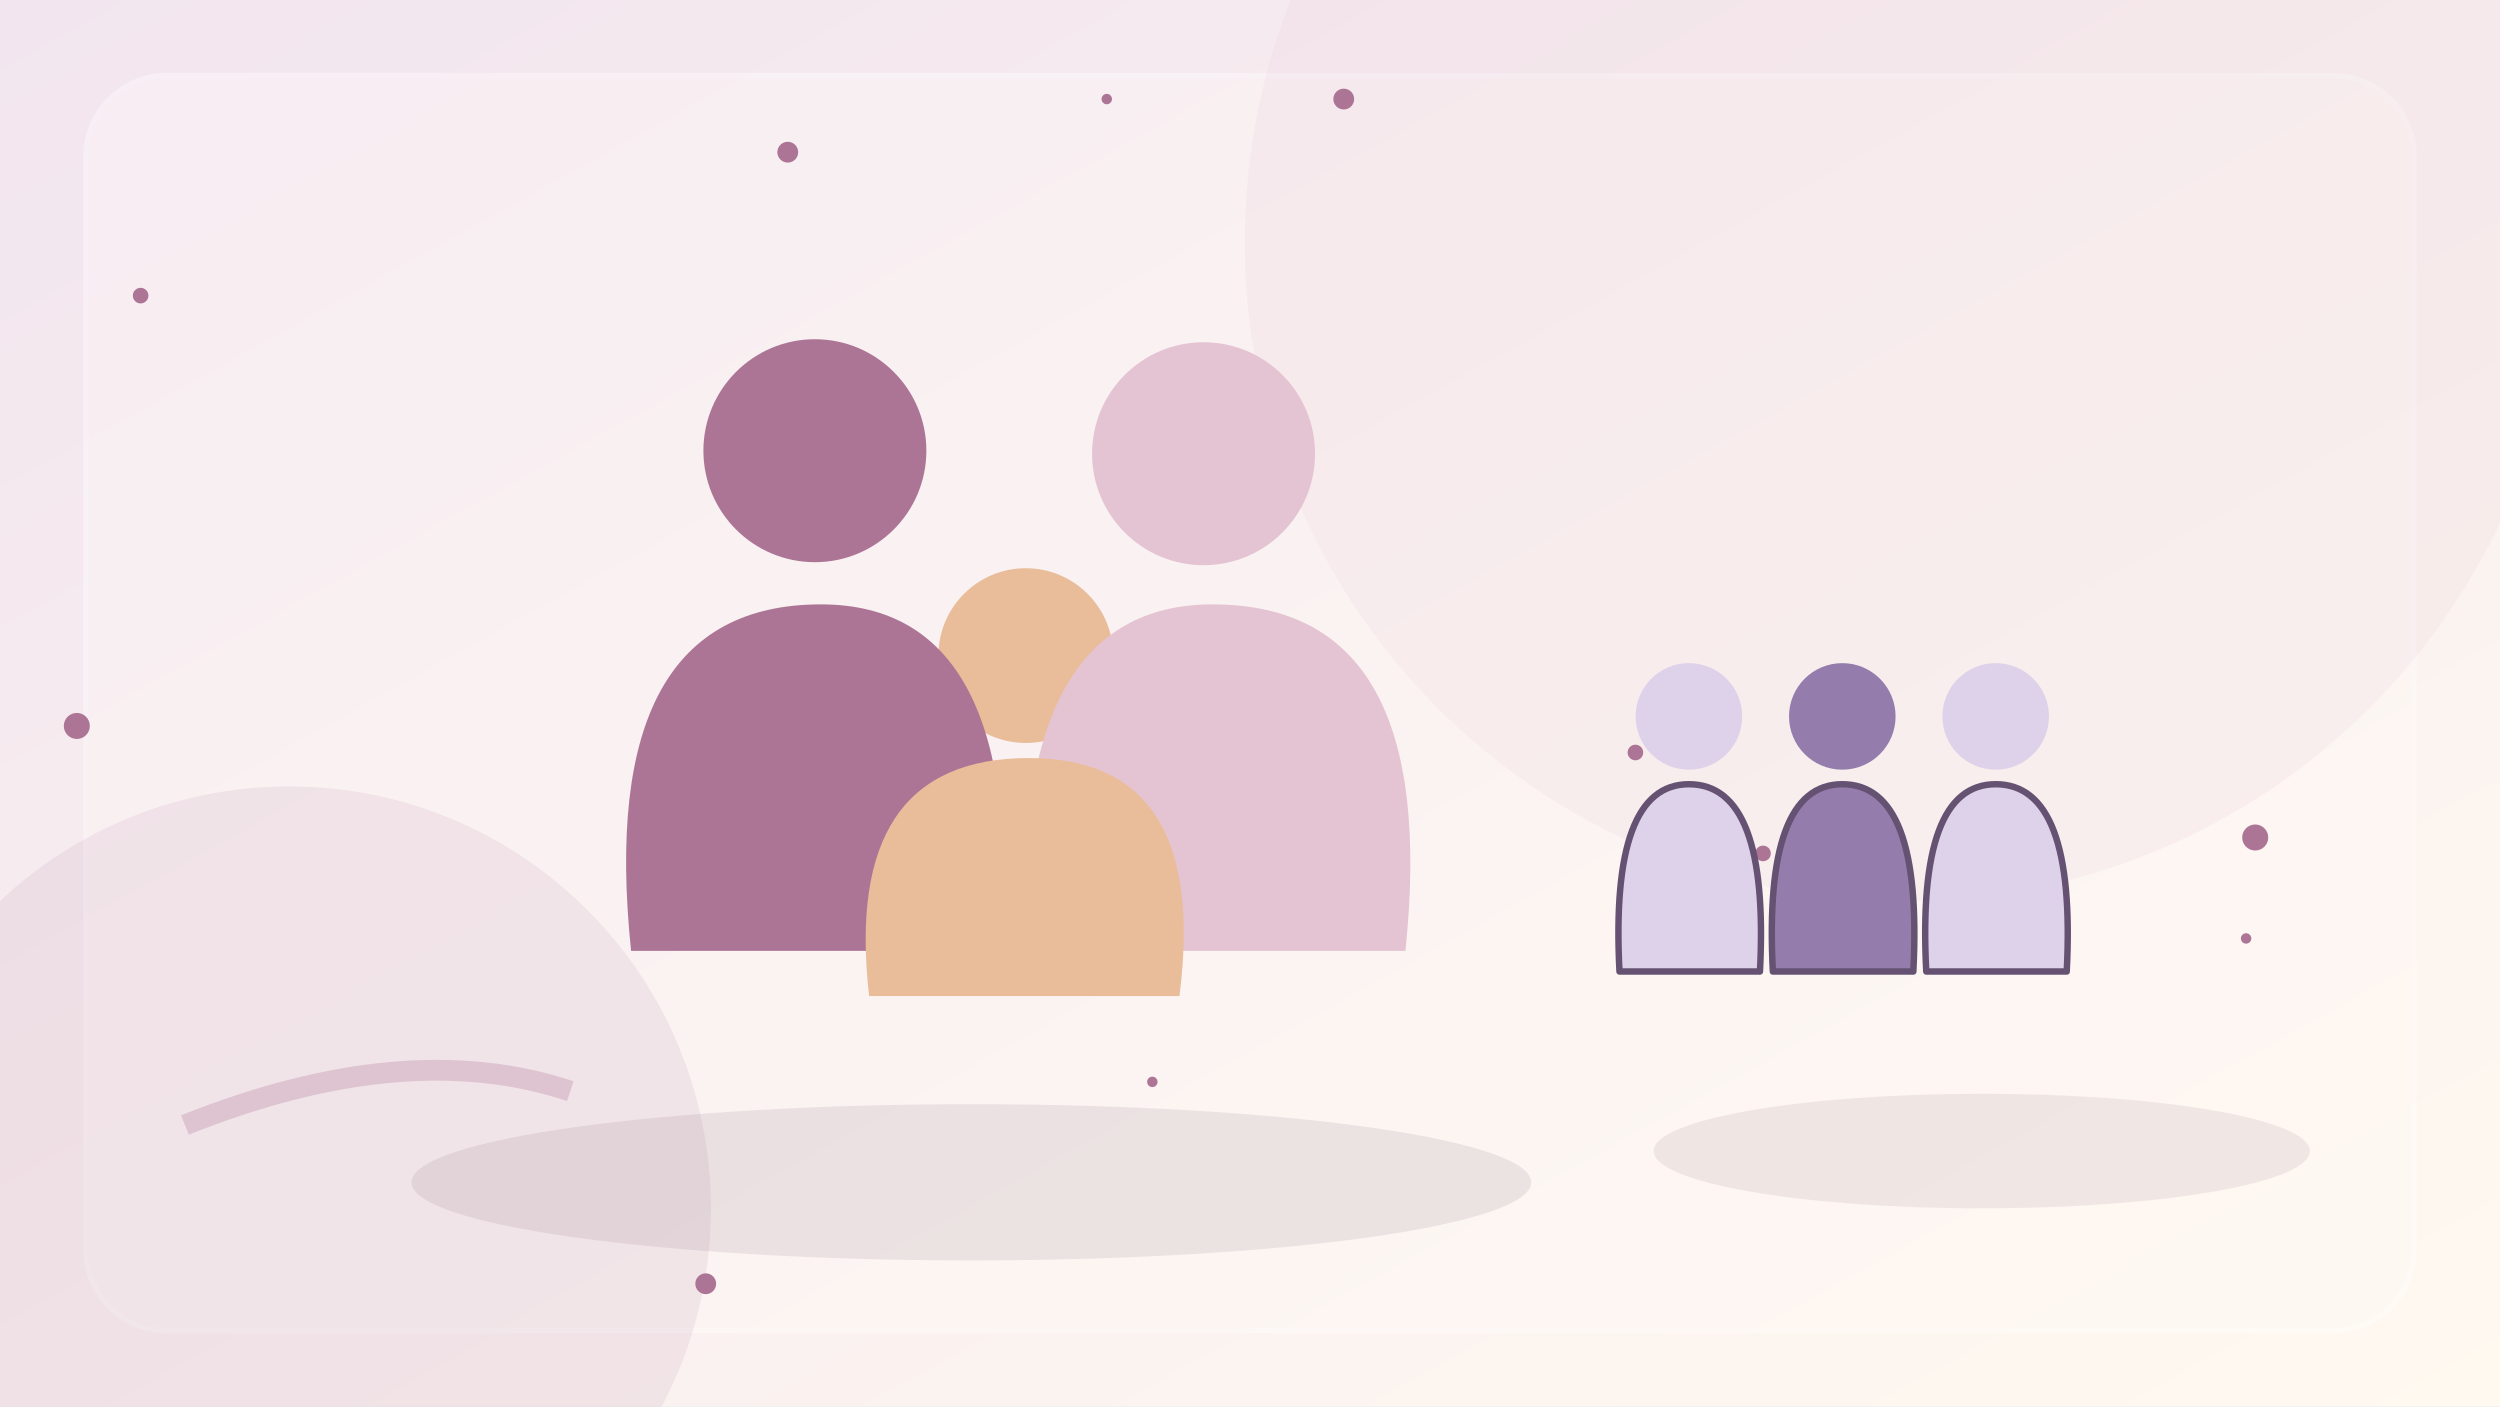
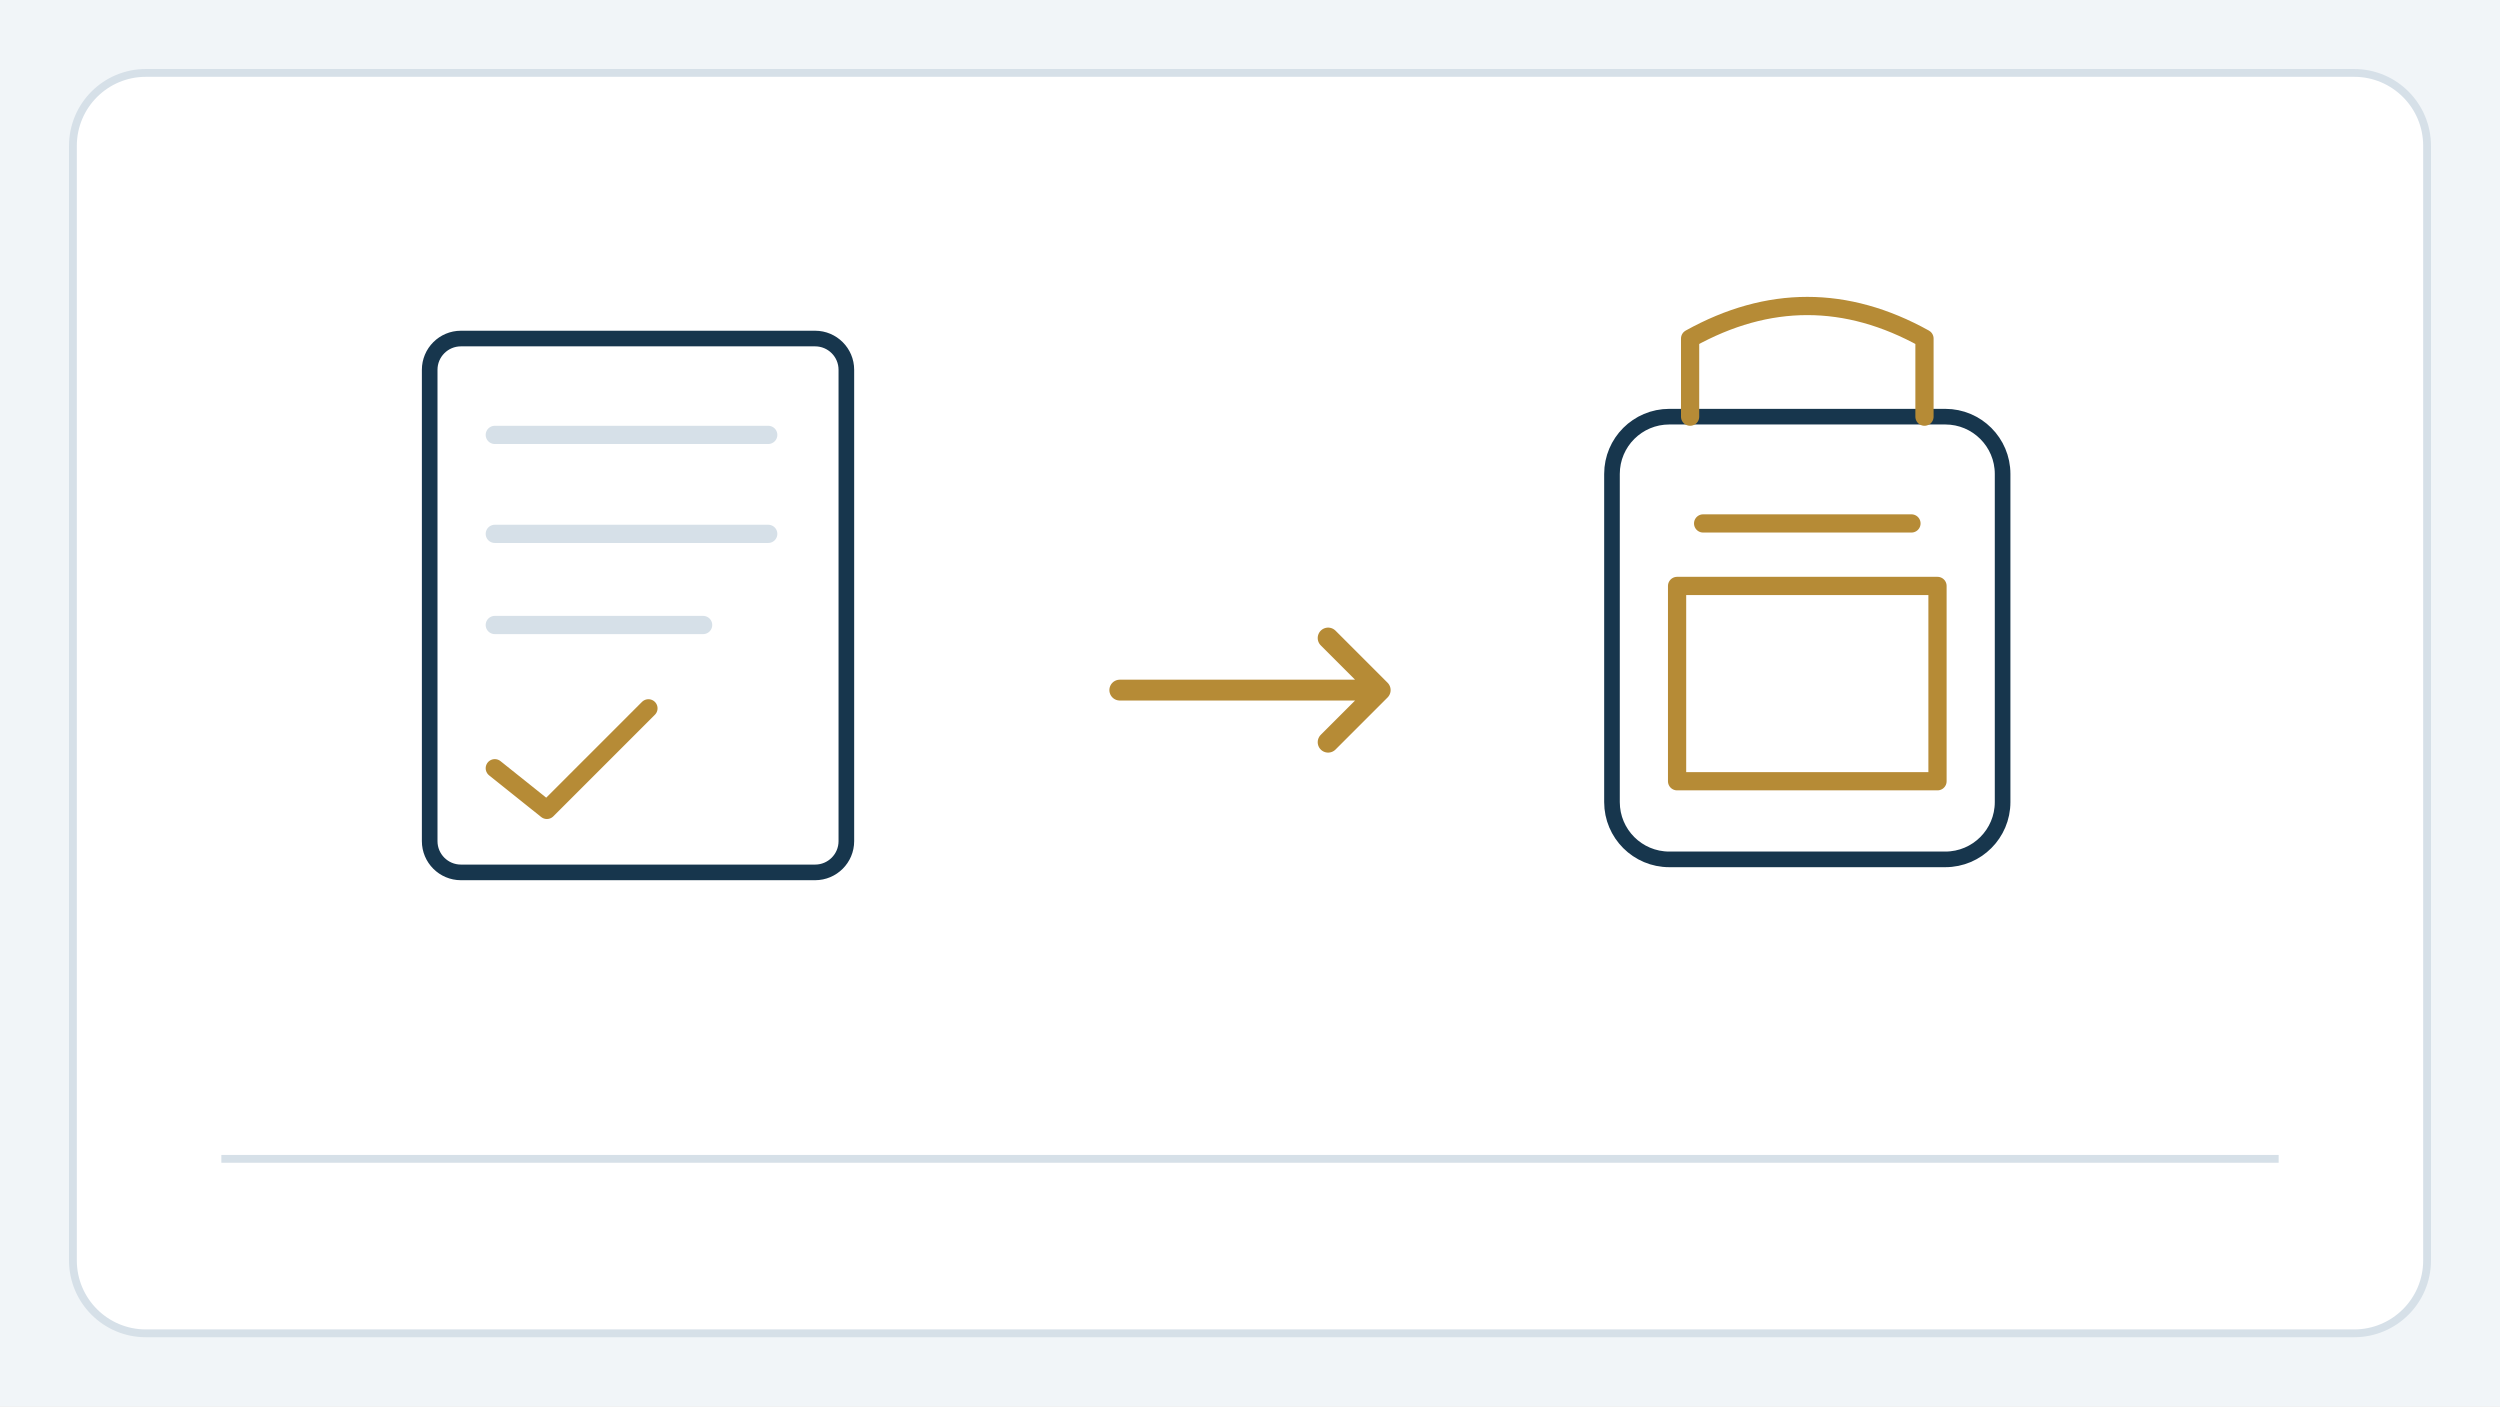
- <svg xmlns="http://www.w3.org/2000/svg" width="960" height="540" viewBox="0 0 960 540" role="img" aria-label="Autorska ilustracja: Szkolna wiadomość i zamknięcie zadania">
-   <defs>
-     <linearGradient id="background" x1="0" y1="0" x2="1" y2="1">
-       <stop offset="0" stop-color="#f2e5ef" />
-       <stop offset="1" stop-color="#fff9f0" />
-     </linearGradient>
-   </defs>
-   <rect width="960" height="540" fill="url(#background)" />
-   <rect x="33" y="29" width="894" height="482" rx="31" fill="#fffaf7" opacity=".35" stroke="#fff" stroke-width="2" />
-   <circle cx="731" cy="93" r="253" fill="#e4c4d2" opacity=".16" />
-   <circle cx="111" cy="464" r="162" fill="#ac7595" opacity=".12" />
-   <circle cx="442.5" cy="415.44" r="2" fill="#ac7595" stroke="none" stroke-width="4" />
-   <circle cx="302.5" cy="58.44" r="4" fill="#ac7595" stroke="none" stroke-width="4" />
-   <circle cx="29.5" cy="278.76" r="5" fill="#ac7595" stroke="none" stroke-width="4" />
-   <circle cx="271" cy="492.96" r="4" fill="#ac7595" stroke="none" stroke-width="4" />
-   <circle cx="502" cy="178.8" r="2" fill="#ac7595" stroke="none" stroke-width="4" />
-   <circle cx="862.5" cy="360.36" r="2" fill="#ac7595" stroke="none" stroke-width="4" />
-   <circle cx="530" cy="329.76" r="5" fill="#ac7595" stroke="none" stroke-width="4" />
-   <circle cx="54" cy="113.52" r="3" fill="#ac7595" stroke="none" stroke-width="4" />
-   <circle cx="628" cy="288.96" r="3" fill="#ac7595" stroke="none" stroke-width="4" />
-   <circle cx="460" cy="146.16" r="5" fill="#ac7595" stroke="none" stroke-width="4" />
-   <circle cx="463.5" cy="268.56" r="5" fill="#ac7595" stroke="none" stroke-width="4" />
-   <circle cx="866" cy="321.6" r="5" fill="#ac7595" stroke="none" stroke-width="4" />
-   <circle cx="425" cy="38.04" r="2" fill="#ac7595" stroke="none" stroke-width="4" />
-   <circle cx="677" cy="327.72" r="3" fill="#ac7595" stroke="none" stroke-width="4" />
-   <circle cx="516" cy="38.04" r="4" fill="#ac7595" stroke="none" stroke-width="4" />
-   <ellipse cx="373" cy="454" rx="215" ry="30" fill="#705467" opacity=".12" />
-   <ellipse cx="761" cy="442" rx="126" ry="22" fill="#705467" opacity=".10" />
-   <g transform="translate(203 62) scale(1.157)">
-     <circle cx="95" cy="96" r="37" fill="#ac7595" stroke="none" stroke-width="4" />
-     <circle cx="224" cy="97" r="37" fill="#e4c4d2" stroke="none" stroke-width="4" />
-     <circle cx="165" cy="164" r="29" fill="#e9bd99" stroke="none" stroke-width="4" />
-     <path d="M34 262q-12-115 63-115q68 0 60 115" fill="#ac7595" stroke="none" stroke-width="5" stroke-linejoin="round" stroke-linecap="round" />
-     <path d="M165 262q-6-115 62-115q76 0 64 115" fill="#e4c4d2" stroke="none" stroke-width="5" stroke-linejoin="round" stroke-linecap="round" />
-     <path d="M113 277q-9-79 53-79q60 0 50 79" fill="#e9bd99" stroke="none" stroke-width="5" stroke-linejoin="round" stroke-linecap="round" />
+ <svg xmlns="http://www.w3.org/2000/svg" width="960" height="540" viewBox="0 0 960 540" role="img" aria-label="Szkolna wiadomość i zamknięcie zadania — Schemat przedmiotów: dokument i plecak">
+   <rect width="960" height="540" fill="#f1f5f8" />
+   <rect x="28" y="28" width="904" height="484" rx="28" fill="#fff" stroke="#d6e0e8" stroke-width="3" />
+   <g transform="translate(85 85)">
+     <rect x="80" y="45" width="160" height="205" rx="12" fill="#fff" stroke="#17364d" stroke-width="6" />
+     <path d="M105 82H210 M105 120H210 M105 155H185" fill="none" stroke="#d6e0e8" stroke-width="7" stroke-linecap="round" stroke-linejoin="round" />
+     <path d="M105 210L125 226L164 187" fill="none" stroke="#b68b36" stroke-width="7" stroke-linecap="round" stroke-linejoin="round" />
  </g>
-   <g transform="translate(607 210) scale(0.620)">
-     <circle cx="67" cy="105" r="33" fill="#ddd2e9" stroke="none" stroke-width="4" />
-     <circle cx="162" cy="105" r="33" fill="#947dac" stroke="none" stroke-width="4" />
-     <circle cx="257" cy="105" r="33" fill="#ddd2e9" stroke="none" stroke-width="4" />
-     <path d="M24 263q-6-116 43-116q50 0 44 116Z" fill="#ddd2e9" stroke="#655172" stroke-width="4" stroke-linejoin="round" stroke-linecap="round" />
-     <path d="M119 263q-6-116 43-116q50 0 44 116Z" fill="#947dac" stroke="#655172" stroke-width="4" stroke-linejoin="round" stroke-linecap="round" />
-     <path d="M214 263q-6-116 43-116q50 0 44 116Z" fill="#ddd2e9" stroke="#655172" stroke-width="4" stroke-linejoin="round" stroke-linecap="round" />
+   <g transform="translate(539 85)">
+     <rect x="80" y="75" width="150" height="170" rx="22" fill="#fff" stroke="#17364d" stroke-width="6" />
+     <path d="M110 75V45Q155 20 200 45V75 M105 140H205V215H105Z M115 116H195" fill="none" stroke="#b68b36" stroke-width="7" stroke-linecap="round" stroke-linejoin="round" />
  </g>
-   <path d="M71 432q85-34 148-13" fill="none" stroke="#ac7595" opacity=".29" stroke-width="8" />
+   <path d="M430 265H530 M510 245L530 265L510 285" fill="none" stroke="#b68b36" stroke-width="8" stroke-linecap="round" stroke-linejoin="round" />
+   <path d="M85 445H875" fill="none" stroke="#d6e0e8" stroke-width="3" />
</svg>
